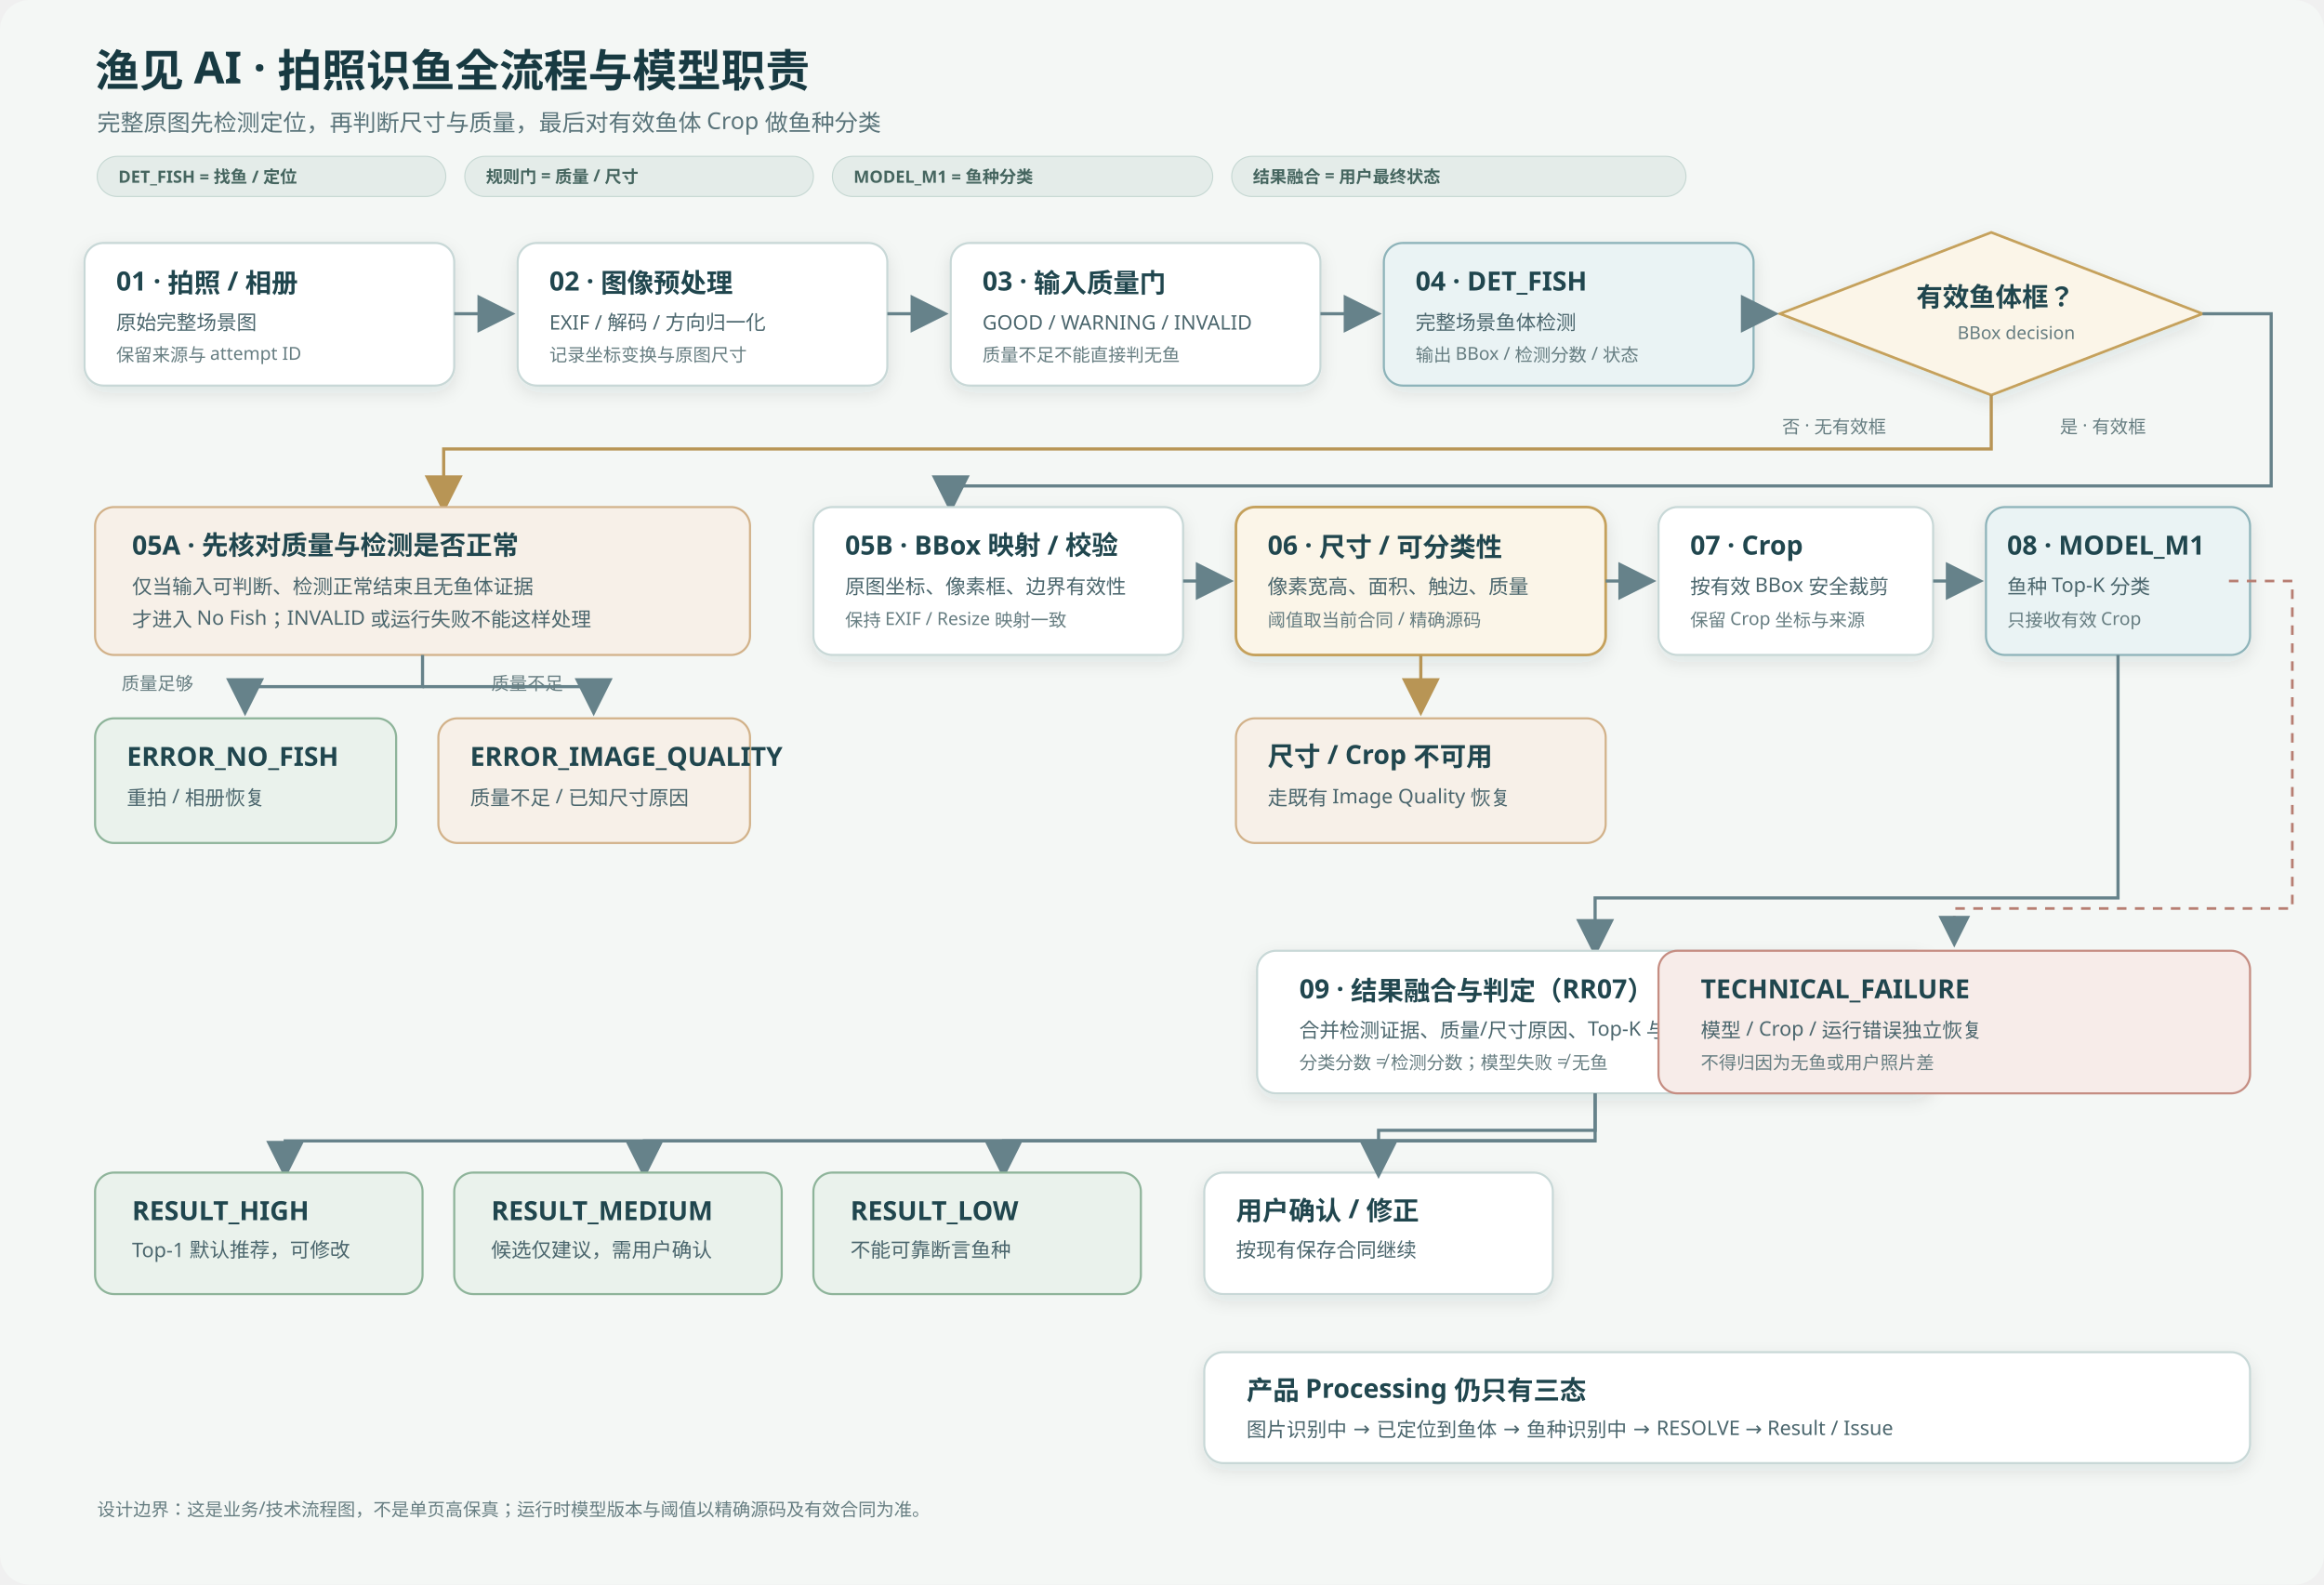
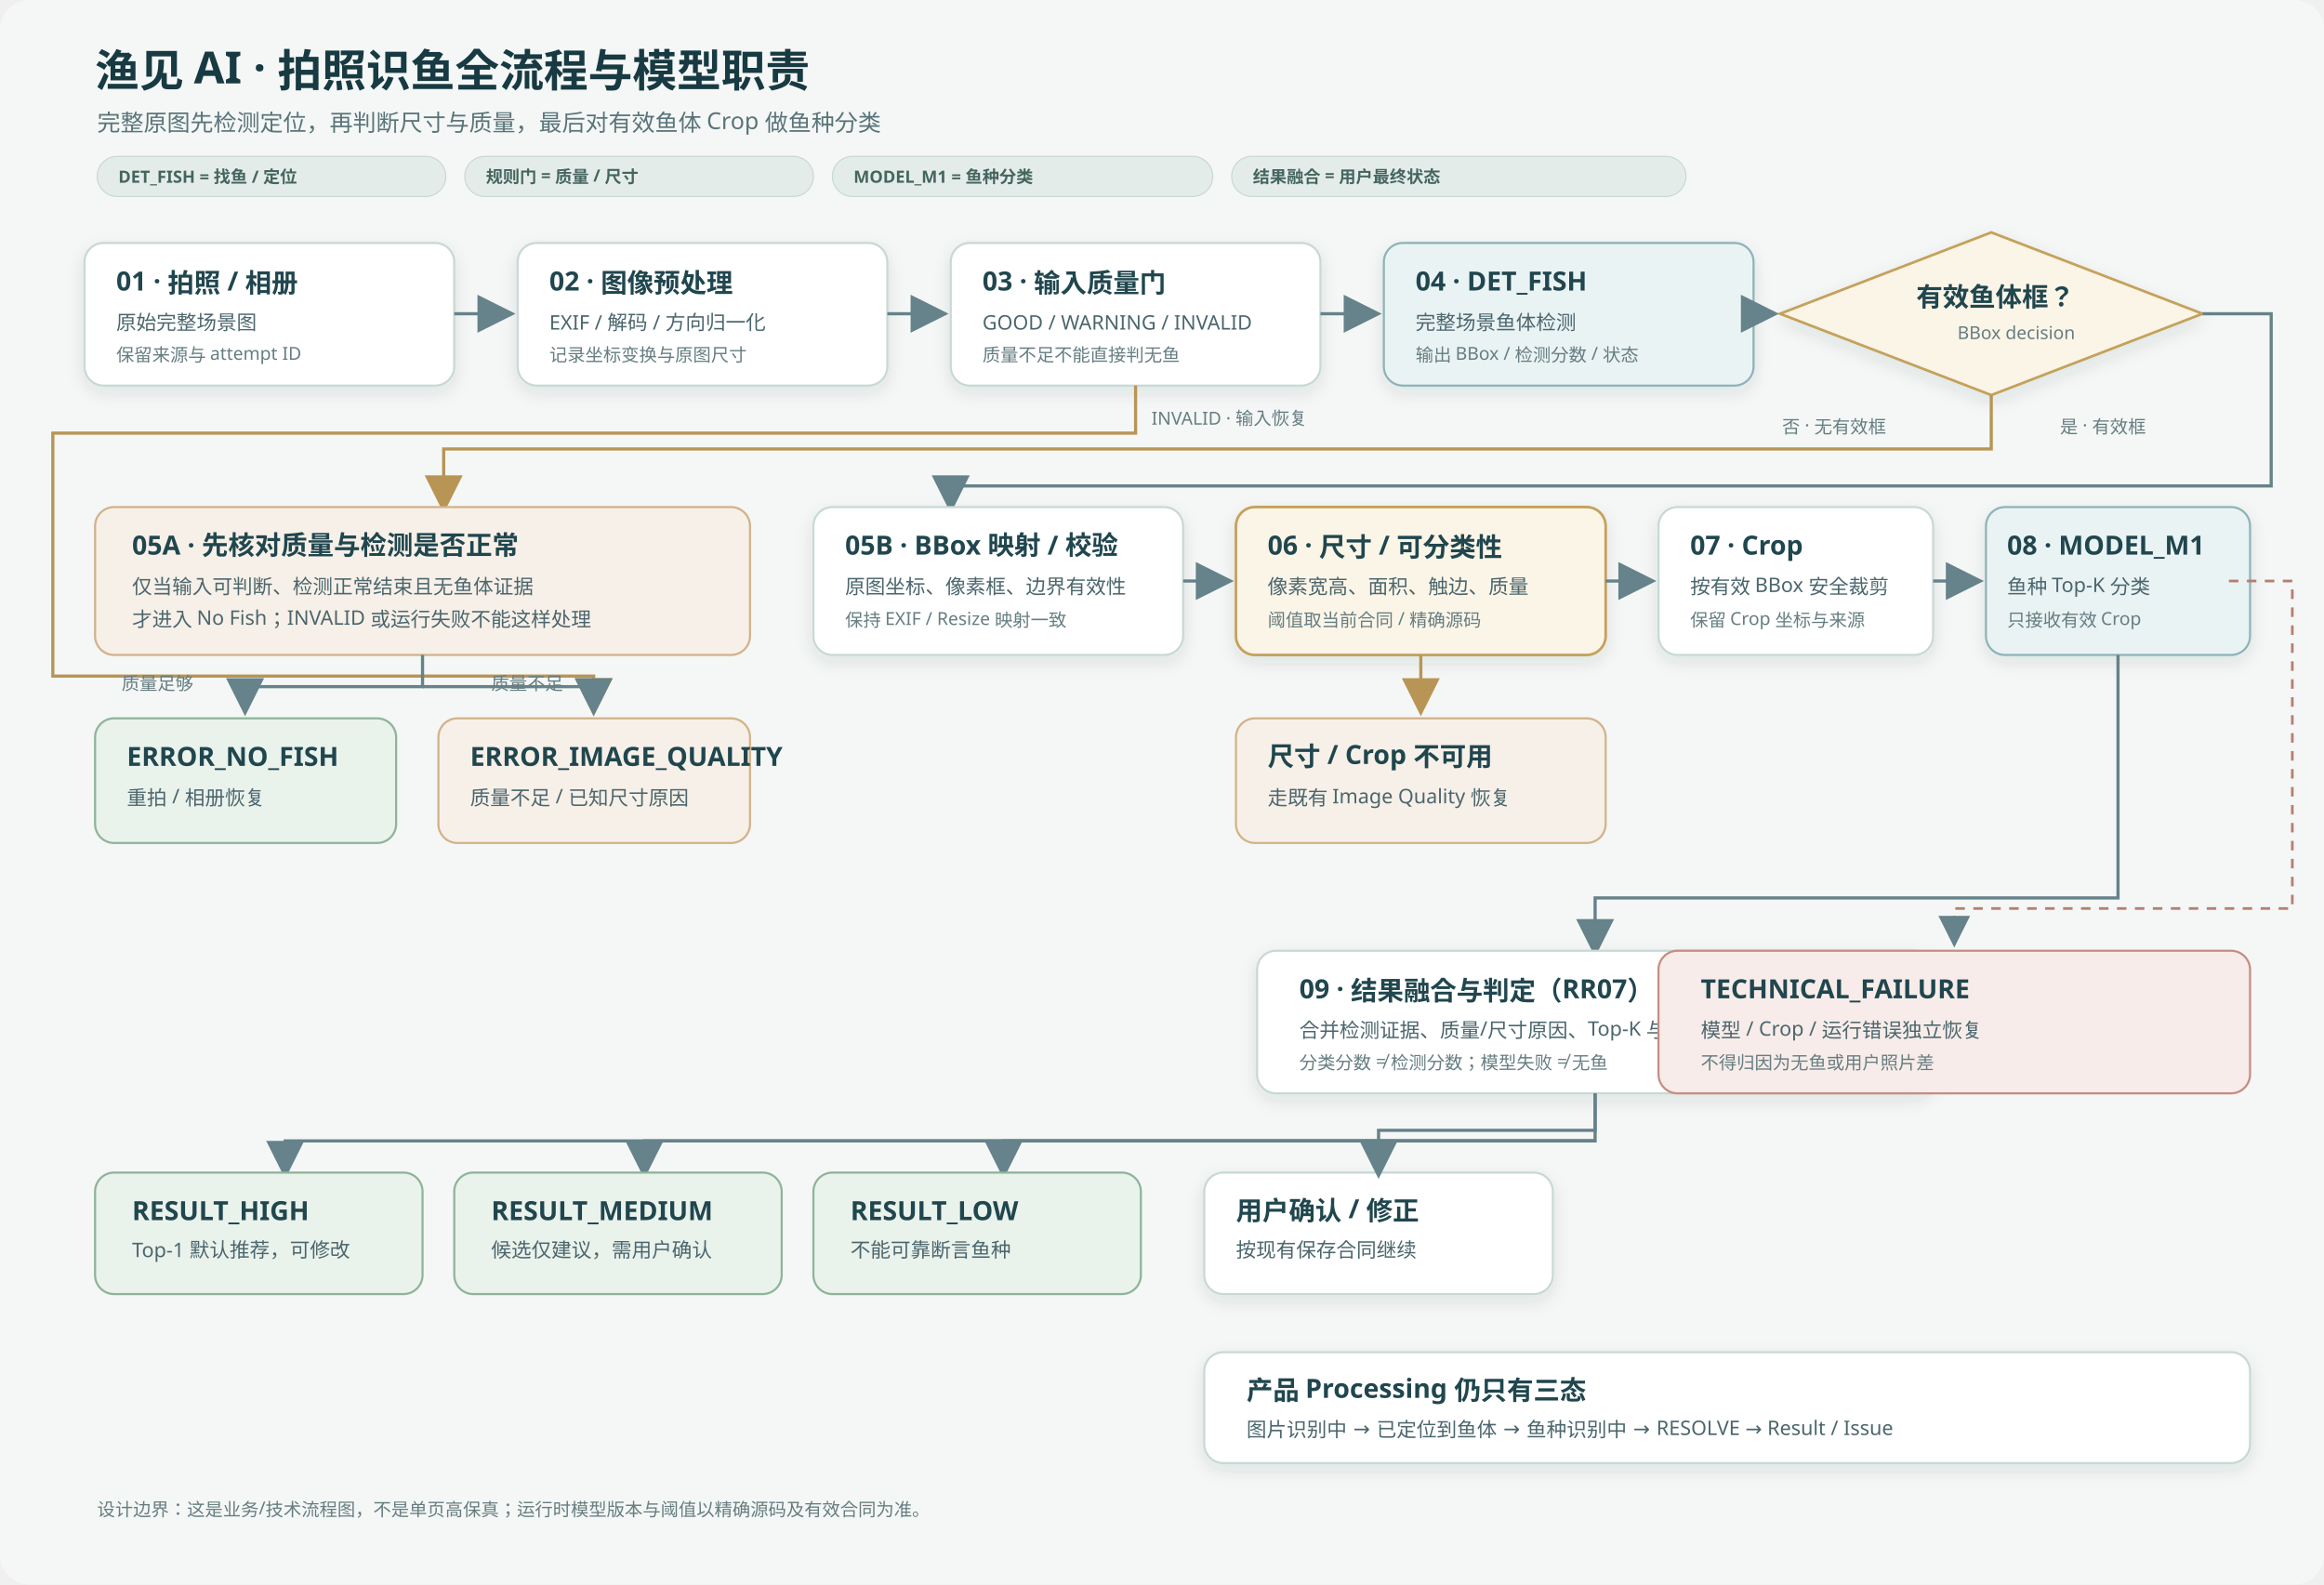
<svg xmlns="http://www.w3.org/2000/svg" width="2200" height="1500" viewBox="0 0 2200 1500" role="img" aria-labelledby="title desc">
  <defs>
    <marker id="arrow" markerWidth="12" markerHeight="12" refX="10" refY="6" orient="auto">
      <path d="M0,0 L12,6 L0,12 Z" fill="#66828A" />
    </marker>
    <marker id="arrowGold" markerWidth="12" markerHeight="12" refX="10" refY="6" orient="auto">
      <path d="M0,0 L12,6 L0,12 Z" fill="#B89555" />
    </marker>
    <filter id="shadow" x="-15%" y="-15%" width="130%" height="140%">
      <feDropShadow dx="0" dy="6" stdDeviation="8" flood-color="#1D3C43" flood-opacity=".10" />
    </filter>
    <style>
      .bg{fill:#F4F7F5}
      .title{font:700 42px 'Noto Sans SC','Microsoft YaHei',sans-serif;fill:#183A42}
      .subtitle{font:400 22px 'Noto Sans SC','Microsoft YaHei',sans-serif;fill:#5A747A}
      .box{fill:#FFFFFF;stroke:#C8D8D7;stroke-width:2;filter:url(#shadow)}
      .model{fill:#EAF3F4;stroke:#8DB3B9;stroke-width:2;filter:url(#shadow)}
      .decision{fill:#FBF5E8;stroke:#C5A15C;stroke-width:2.5;filter:url(#shadow)}
      .issue{fill:#F7F0E8;stroke:#D2B28A;stroke-width:2}
      .failure{fill:#F7ECE9;stroke:#C58D82;stroke-width:2}
      .result{fill:#EAF2EC;stroke:#8EB49A;stroke-width:2}
      .heading{font:700 25px 'Noto Sans SC','Microsoft YaHei',sans-serif;fill:#20464E}
      .body{font:400 19px 'Noto Sans SC','Microsoft YaHei',sans-serif;fill:#4B666D}
      .small{font:500 17px 'Noto Sans SC','Microsoft YaHei',sans-serif;fill:#667D81}
      .arrow{fill:none;stroke:#66828A;stroke-width:3;marker-end:url(#arrow)}
      .goldArrow{fill:none;stroke:#B89555;stroke-width:3;marker-end:url(#arrowGold)}
      .dashed{fill:none;stroke:#B77E72;stroke-width:2.5;stroke-dasharray:9 8;marker-end:url(#arrow)}
      .pill{fill:#E4ECE9;stroke:#C5D7D2;stroke-width:1}
      .pillText{font:600 16px 'Noto Sans SC','Microsoft YaHei',sans-serif;fill:#45655F}
    </style>
  </defs>
  <rect class="bg" width="2200" height="1500" rx="28" />
  <text class="title" x="90" y="82">渔见 AI · 拍照识鱼全流程与模型职责</text>
  <text class="subtitle" x="92" y="124">完整原图先检测定位，再判断尺寸与质量，最后对有效鱼体 Crop 做鱼种分类</text>
  <rect class="pill" x="92" y="148" width="330" height="38" rx="19" />
  <text class="pillText" x="112" y="173">DET_FISH = 找鱼 / 定位</text>
  <rect class="pill" x="440" y="148" width="330" height="38" rx="19" />
  <text class="pillText" x="460" y="173">规则门 = 质量 / 尺寸</text>
  <rect class="pill" x="788" y="148" width="360" height="38" rx="19" />
  <text class="pillText" x="808" y="173">MODEL_M1 = 鱼种分类</text>
  <rect class="pill" x="1166" y="148" width="430" height="38" rx="19" />
  <text class="pillText" x="1186" y="173">结果融合 = 用户最终状态</text>
  <rect class="box" x="80" y="230" width="350" height="135" rx="18" />
  <text class="heading" x="110" y="275">01 · 拍照 / 相册</text>
  <text class="body" x="110" y="312">原始完整场景图</text>
  <text class="small" x="110" y="342">保留来源与 attempt ID</text>
  <rect class="box" x="490" y="230" width="350" height="135" rx="18" />
  <text class="heading" x="520" y="275">02 · 图像预处理</text>
  <text class="body" x="520" y="312">EXIF / 解码 / 方向归一化</text>
  <text class="small" x="520" y="342">记录坐标变换与原图尺寸</text>
  <rect class="box" x="900" y="230" width="350" height="135" rx="18" />
  <text class="heading" x="930" y="275">03 · 输入质量门</text>
  <text class="body" x="930" y="312">GOOD / WARNING / INVALID</text>
  <text class="small" x="930" y="342">质量不足不能直接判无鱼</text>
  <rect class="model" x="1310" y="230" width="350" height="135" rx="18" />
  <text class="heading" x="1340" y="275">04 · DET_FISH</text>
  <text class="body" x="1340" y="312">完整场景鱼体检测</text>
  <text class="small" x="1340" y="342">输出 BBox / 检测分数 / 状态</text>
  <polygon class="decision" points="1885,220 2085,297 1885,374 1685,297" />
  <text class="heading" x="1814" y="290">有效鱼体框？</text>
  <text class="small" x="1853" y="321">BBox decision</text>
  <path class="arrow" d="M430 297 H482" />
  <path class="arrow" d="M840 297 H892" />
  <path class="arrow" d="M1250 297 H1302" />
  <path class="arrow" d="M1660 297 H1678" />
+   <path class="goldArrow" d="M1075 365 V410 H50 V640 H562 V672" />
+   <text class="small" x="1090" y="402">INVALID · 输入恢复</text>
  <text class="small" x="1687" y="410">否 · 无有效框</text>
  <path class="goldArrow" d="M1885 374 V425 H420 V480" />
  <rect class="issue" x="90" y="480" width="620" height="140" rx="18" />
  <text class="heading" x="125" y="525">05A · 先核对质量与检测是否正常</text>
  <text class="body" x="125" y="562">仅当输入可判断、检测正常结束且无鱼体证据</text>
  <text class="body" x="125" y="593">才进入 No Fish；INVALID 或运行失败不能这样处理</text>
  <rect class="result" x="90" y="680" width="285" height="118" rx="18" />
  <text class="heading" x="120" y="725">ERROR_NO_FISH</text>
  <text class="body" x="120" y="762">重拍 / 相册恢复</text>
  <rect class="issue" x="415" y="680" width="295" height="118" rx="18" />
  <text class="heading" x="445" y="725">ERROR_IMAGE_QUALITY</text>
  <text class="body" x="445" y="762">质量不足 / 已知尺寸原因</text>
  <path class="arrow" d="M400 620 V650 H232 V672" />
  <path class="arrow" d="M400 650 H562 V672" />
  <text class="small" x="115" y="653">质量足够</text>
  <text class="small" x="465" y="653">质量不足</text>
  <text class="small" x="1950" y="410">是 · 有效框</text>
  <path class="arrow" d="M2085 297 H2150 V460 H900 V480" />
  <rect class="box" x="770" y="480" width="350" height="140" rx="18" />
  <text class="heading" x="800" y="525">05B · BBox 映射 / 校验</text>
  <text class="body" x="800" y="562">原图坐标、像素框、边界有效性</text>
  <text class="small" x="800" y="593">保持 EXIF / Resize 映射一致</text>
  <rect class="decision" x="1170" y="480" width="350" height="140" rx="18" />
  <text class="heading" x="1200" y="525">06 · 尺寸 / 可分类性</text>
  <text class="body" x="1200" y="562">像素宽高、面积、触边、质量</text>
  <text class="small" x="1200" y="593">阈值取当前合同 / 精确源码</text>
  <rect class="box" x="1570" y="480" width="260" height="140" rx="18" />
  <text class="heading" x="1600" y="525">07 · Crop</text>
  <text class="body" x="1600" y="562">按有效 BBox 安全裁剪</text>
  <text class="small" x="1600" y="593">保留 Crop 坐标与来源</text>
  <rect class="model" x="1880" y="480" width="250" height="140" rx="18" />
  <text class="heading" x="1900" y="525">08 · MODEL_M1</text>
  <text class="body" x="1900" y="562">鱼种 Top-K 分类</text>
  <text class="small" x="1900" y="593">只接收有效 Crop</text>
  <path class="arrow" d="M1120 550 H1162" />
  <path class="arrow" d="M1520 550 H1562" />
  <path class="arrow" d="M1830 550 H1872" />
  <rect class="issue" x="1170" y="680" width="350" height="118" rx="18" />
  <text class="heading" x="1200" y="725">尺寸 / Crop 不可用</text>
  <text class="body" x="1200" y="762">走既有 Image Quality 恢复</text>
  <path class="goldArrow" d="M1345 620 V672" />
  <path class="arrow" d="M2005 620 V850 H1510 V900" />
  <rect class="box" x="1190" y="900" width="640" height="135" rx="18" />
  <text class="heading" x="1230" y="945">09 · 结果融合与判定（RR07）</text>
  <text class="body" x="1230" y="982">合并检测证据、质量/尺寸原因、Top-K 与运行错误</text>
  <text class="small" x="1230" y="1012">分类分数 ≠ 检测分数；模型失败 ≠ 无鱼</text>
  <path class="arrow" d="M1510 1035 V1080 H270 V1110" />
  <path class="arrow" d="M1510 1080 H610 V1110" />
  <path class="arrow" d="M1510 1080 H950 V1110" />
  <rect class="result" x="90" y="1110" width="310" height="115" rx="18" />
  <text class="heading" x="125" y="1155">RESULT_HIGH</text>
  <text class="body" x="125" y="1190">Top-1 默认推荐，可修改</text>
  <rect class="result" x="430" y="1110" width="310" height="115" rx="18" />
  <text class="heading" x="465" y="1155">RESULT_MEDIUM</text>
  <text class="body" x="465" y="1190">候选仅建议，需用户确认</text>
  <rect class="result" x="770" y="1110" width="310" height="115" rx="18" />
  <text class="heading" x="805" y="1155">RESULT_LOW</text>
  <text class="body" x="805" y="1190">不能可靠断言鱼种</text>
  <rect class="failure" x="1570" y="900" width="560" height="135" rx="18" />
  <text class="heading" x="1610" y="945">TECHNICAL_FAILURE</text>
  <text class="body" x="1610" y="982">模型 / Crop / 运行错误独立恢复</text>
  <text class="small" x="1610" y="1012">不得归因为无鱼或用户照片差</text>
  <path class="dashed" d="M2110 550 H2170 V860 H1850 V892" />
  <rect class="box" x="1140" y="1110" width="330" height="115" rx="18" />
  <text class="heading" x="1170" y="1155">用户确认 / 修正</text>
  <text class="body" x="1170" y="1190">按现有保存合同继续</text>
  <path class="arrow" d="M1510 1035 V1070 H1305 V1110" />
  <rect class="box" x="1140" y="1280" width="990" height="105" rx="18" />
  <text class="heading" x="1180" y="1325">产品 Processing 仍只有三态</text>
  <text class="body" x="1180" y="1360">图片识别中 → 已定位到鱼体 → 鱼种识别中 → RESOLVE → Result / Issue</text>
  <text class="small" x="92" y="1435">设计边界：这是业务/技术流程图，不是单页高保真；运行时模型版本与阈值以精确源码及有效合同为准。</text>
</svg>
